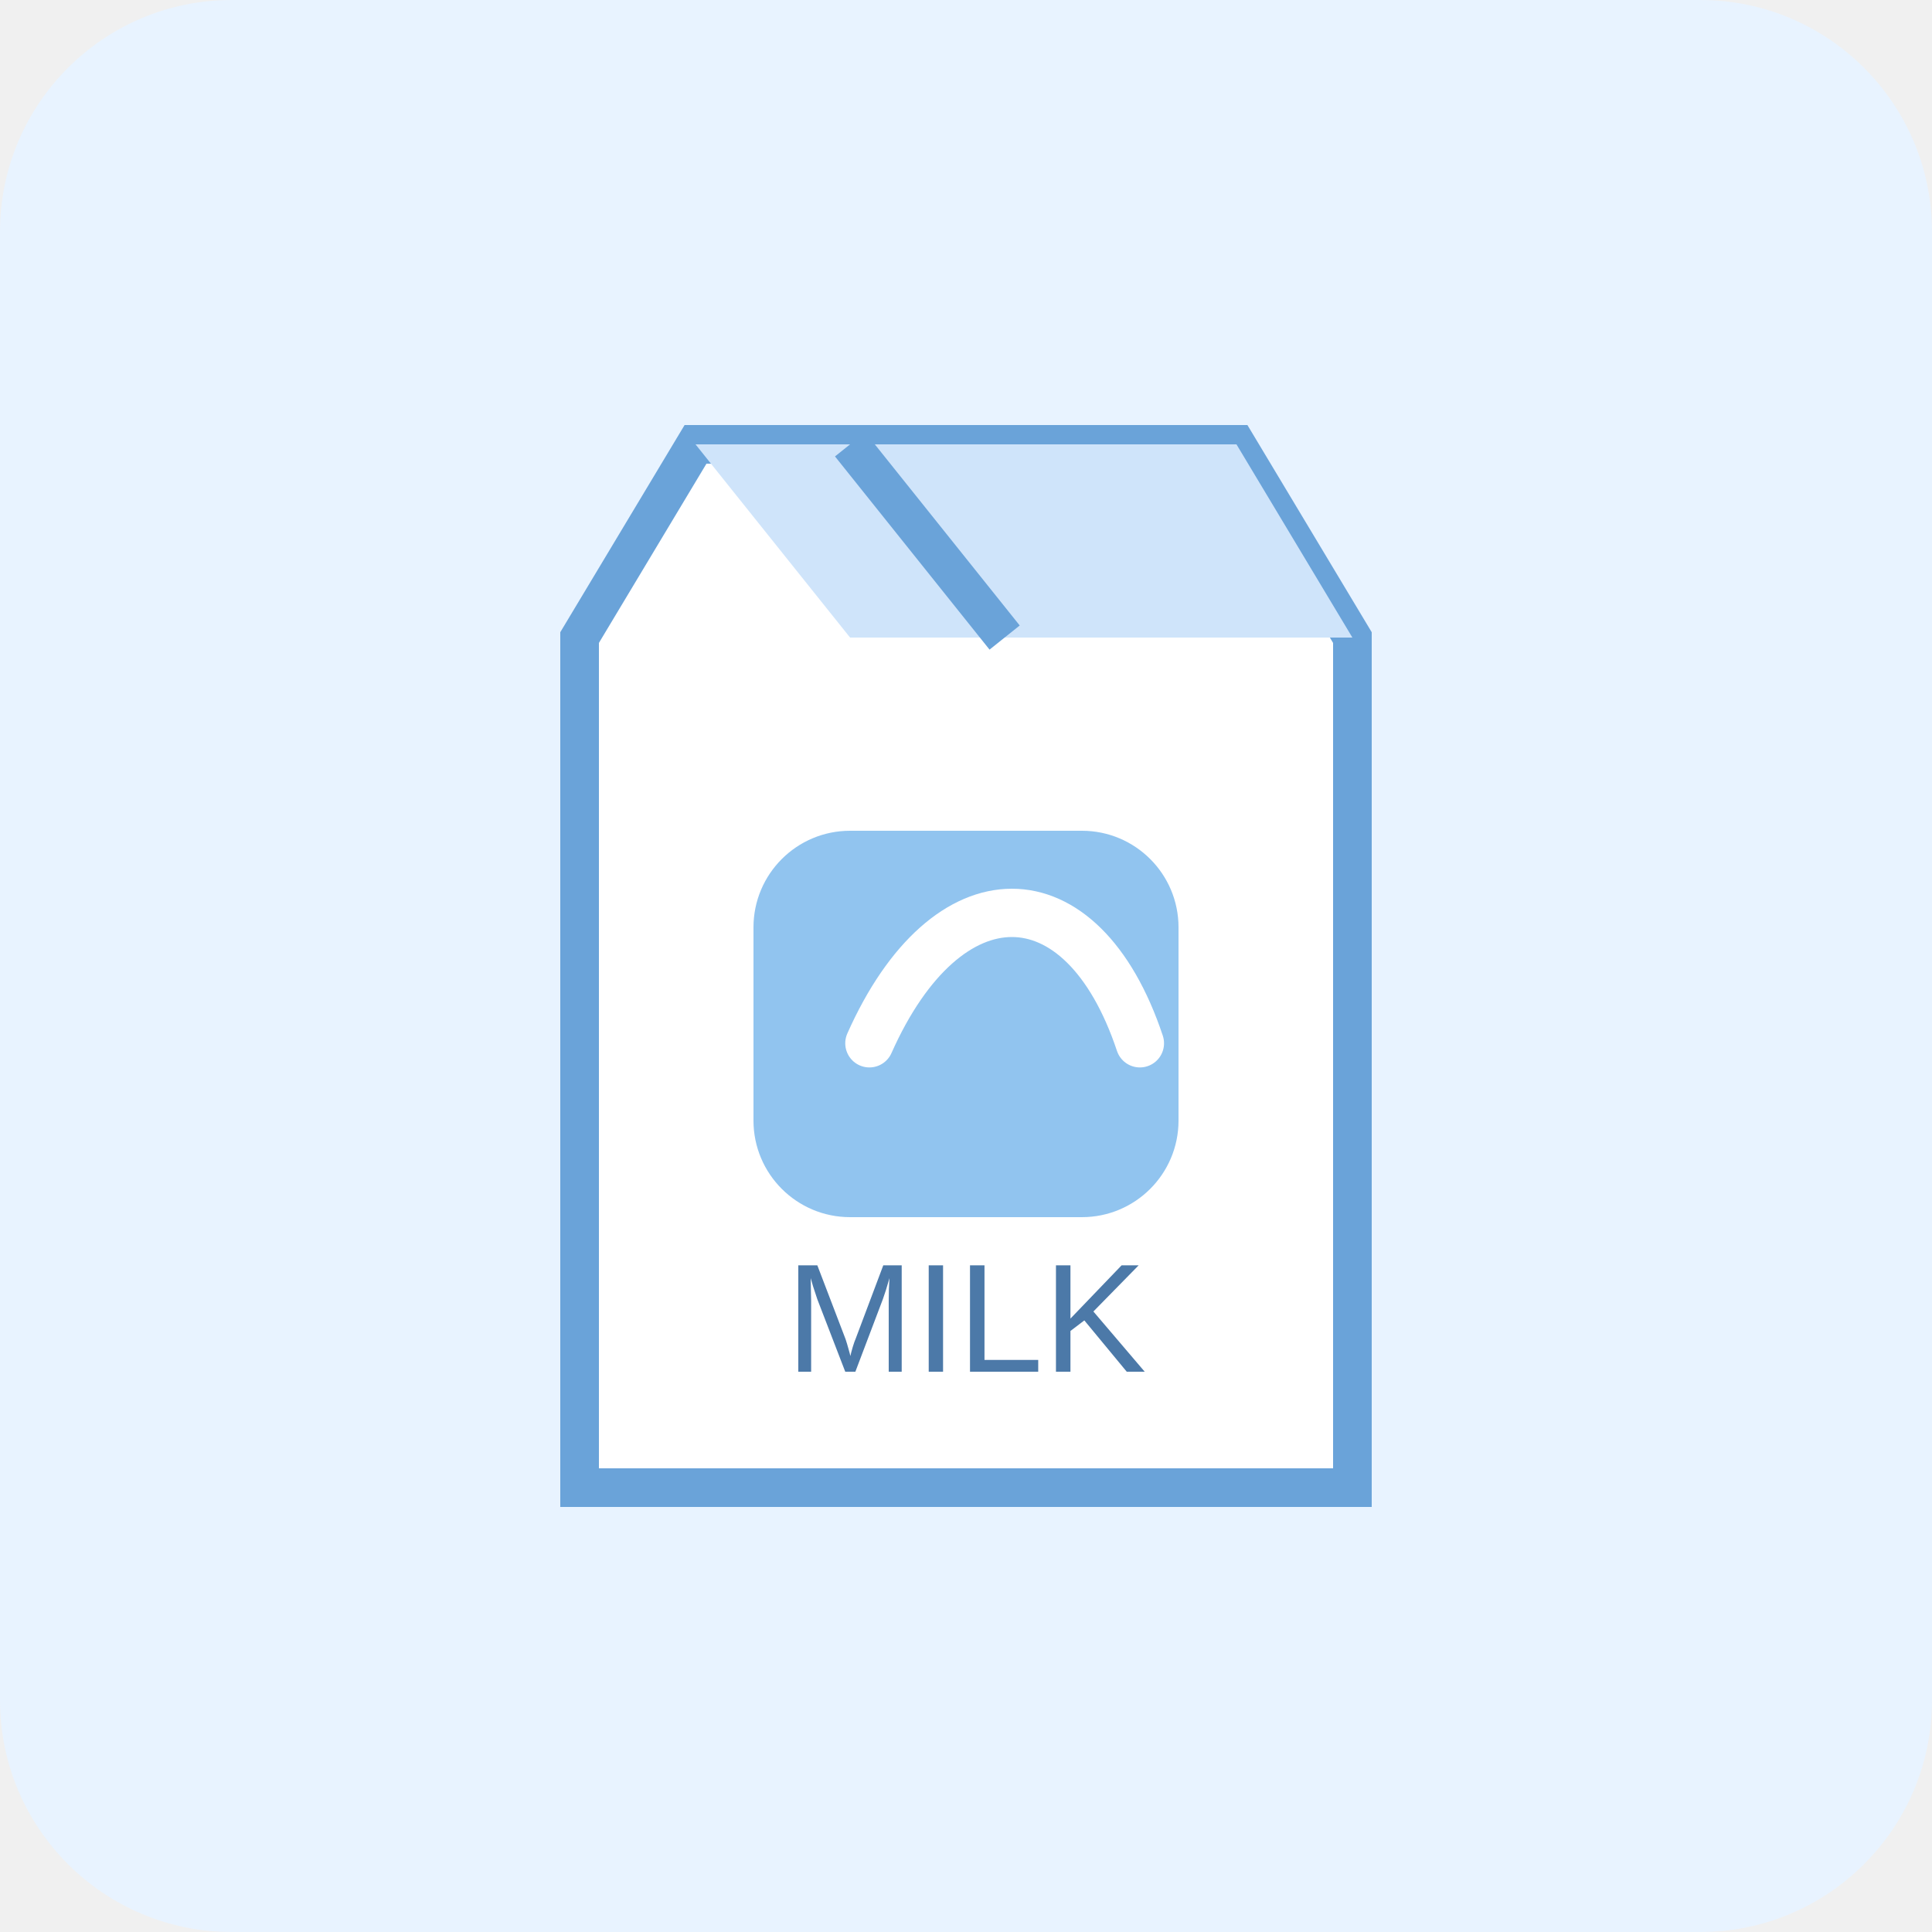
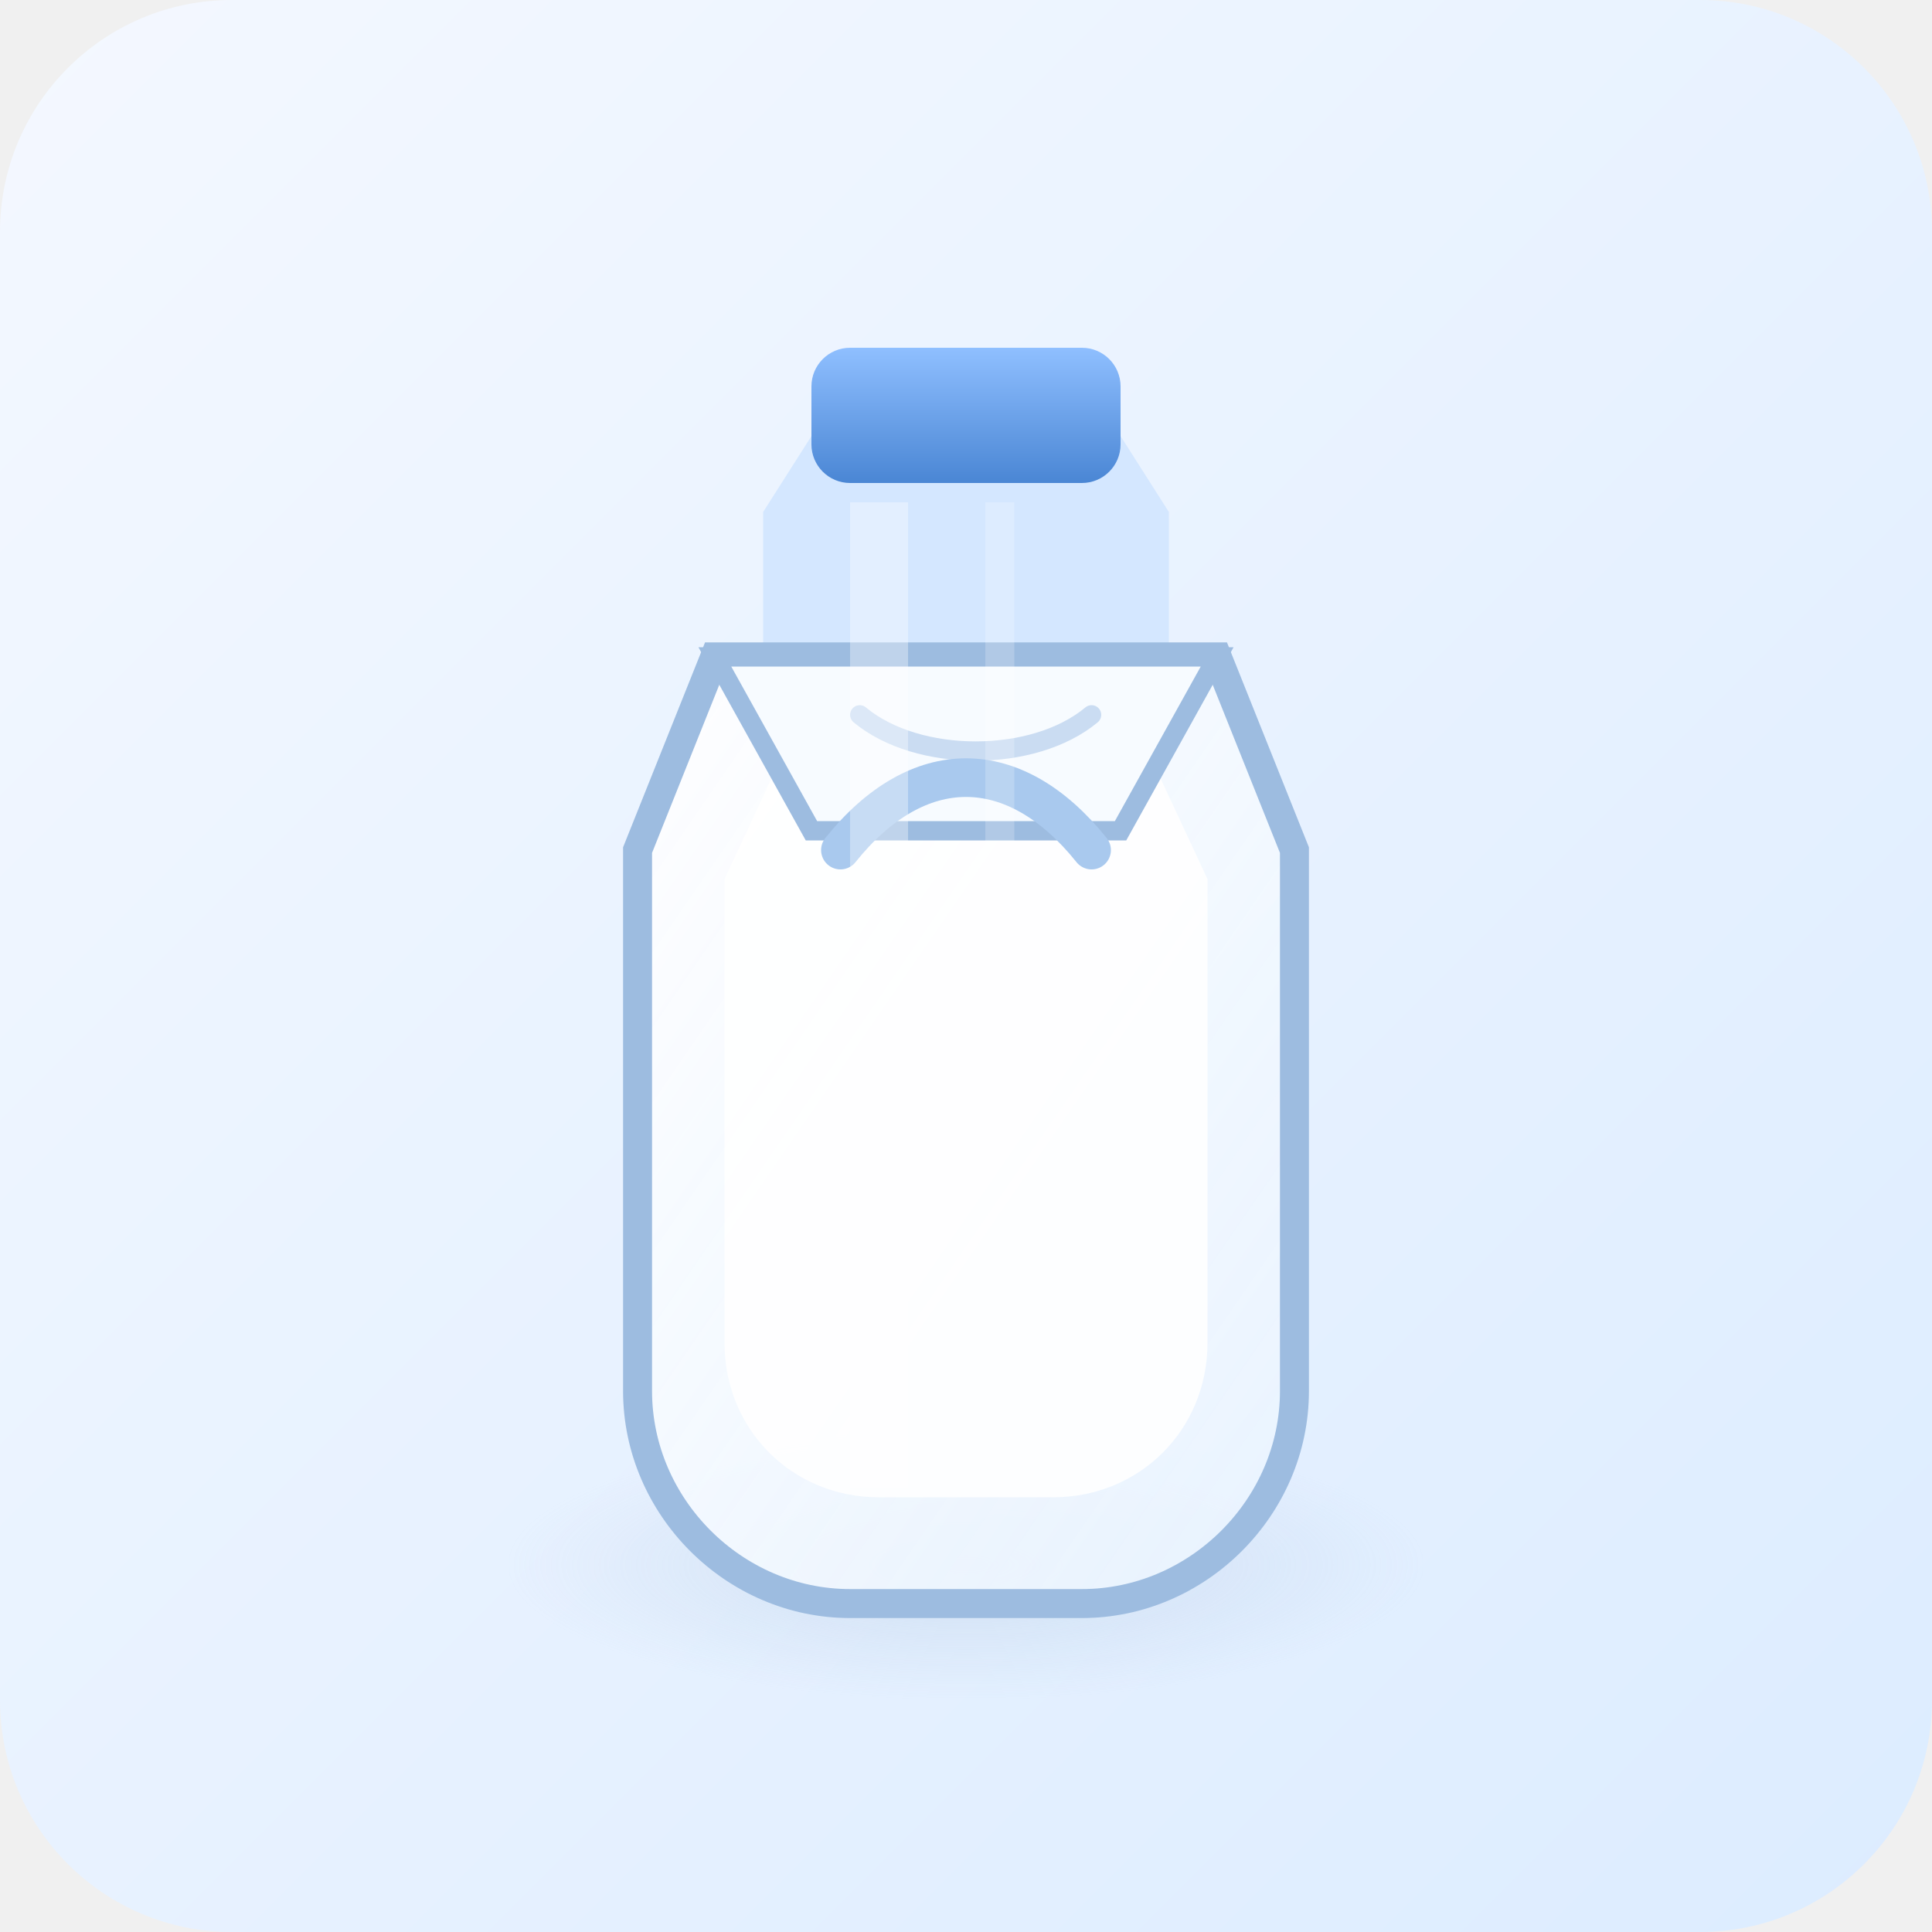
<svg xmlns="http://www.w3.org/2000/svg" viewBox="0 0 200 200" role="img" aria-labelledby="title desc">
-   <rect width="200" height="200" rx="24" fill="#e8f3ff" />
-   <path d="M72 46h56l12 20v88H60V66z" fill="#ffffff" stroke="#6aa3d9" stroke-width="4" />
-   <path d="M72 46l16 20h52l-12-20z" fill="#cfe4fa" />
-   <path d="M88 46l16 20" stroke="#6aa3d9" stroke-width="4" />
-   <rect x="78" y="86" width="44" height="40" rx="10" fill="#91c4ef" />
-   <path d="M90 108c8-18 22-18 28 0" fill="none" stroke="#ffffff" stroke-width="5" stroke-linecap="round" />
-   <text x="100" y="142" font-family="Arial, sans-serif" font-size="16" text-anchor="middle" fill="#4c79a8">MILK</text>
+   <defs>
+     <linearGradient id="bg" x1="0" y1="0" x2="1" y2="1">
+       <stop offset="0%" stop-color="#f4f8ff" />
+       <stop offset="100%" stop-color="#dcecff" />
+     </linearGradient>
+     <linearGradient id="glass" x1="0" y1="0" x2="1" y2="1">
+       <stop offset="0%" stop-color="#ffffff" stop-opacity="0.96" />
+       <stop offset="100%" stop-color="#eaf4ff" stop-opacity="0.86" />
+     </linearGradient>
+     <linearGradient id="cap" x1="0" y1="0" x2="0" y2="1">
+       <stop offset="0%" stop-color="#8fbfff" />
+       <stop offset="100%" stop-color="#4a86d4" />
+     </linearGradient>
+     <radialGradient id="shadow" cx="50%" cy="50%" r="50%">
+       <stop offset="0%" stop-color="#a8bfdc" stop-opacity="0.34" />
+       <stop offset="100%" stop-color="#a8bfdc" stop-opacity="0" />
+     </radialGradient>
+   </defs>
+   <rect width="200" height="200" rx="24" fill="url(#bg)" />
+   <ellipse cx="100" cy="162" rx="48" ry="14" fill="url(#shadow)" />
+   <path d="M86 42h28l7 11v17h-42V53z" fill="#d4e7ff" />
+   <rect x="84" y="36" width="32" height="14" rx="4" fill="url(#cap)" />
+   <path d="M74 68h52l8 20v56c0 12-10 22-22 22H88c-12 0-22-10-22-22V88z" fill="url(#glass)" stroke="#9dbce0" stroke-width="3" />
+   <path d="M82 76h36l7 15v48c0 9-7 16-16 16H91c-9 0-16-7-16-16V91z" fill="#ffffff" opacity="0.88" />
+   <path d="M74 68h52l-10 18H84z" fill="#f7fbff" stroke="#9dbce0" stroke-width="2" />
+   <path d="M89 74c6 5 18 5 24 0" fill="none" stroke="#cadcf2" stroke-width="2" stroke-linecap="round" />
+   <path d="M87 88c8-10 18-10 26 0" fill="none" stroke="#a9c9ee" stroke-width="4" stroke-linecap="round" />
+   <path d="M88 52h6v102h-6z" fill="#ffffff" opacity="0.35" />
+   <path d="M102 52h3v94h-3z" fill="#ffffff" opacity="0.2" />
</svg>
